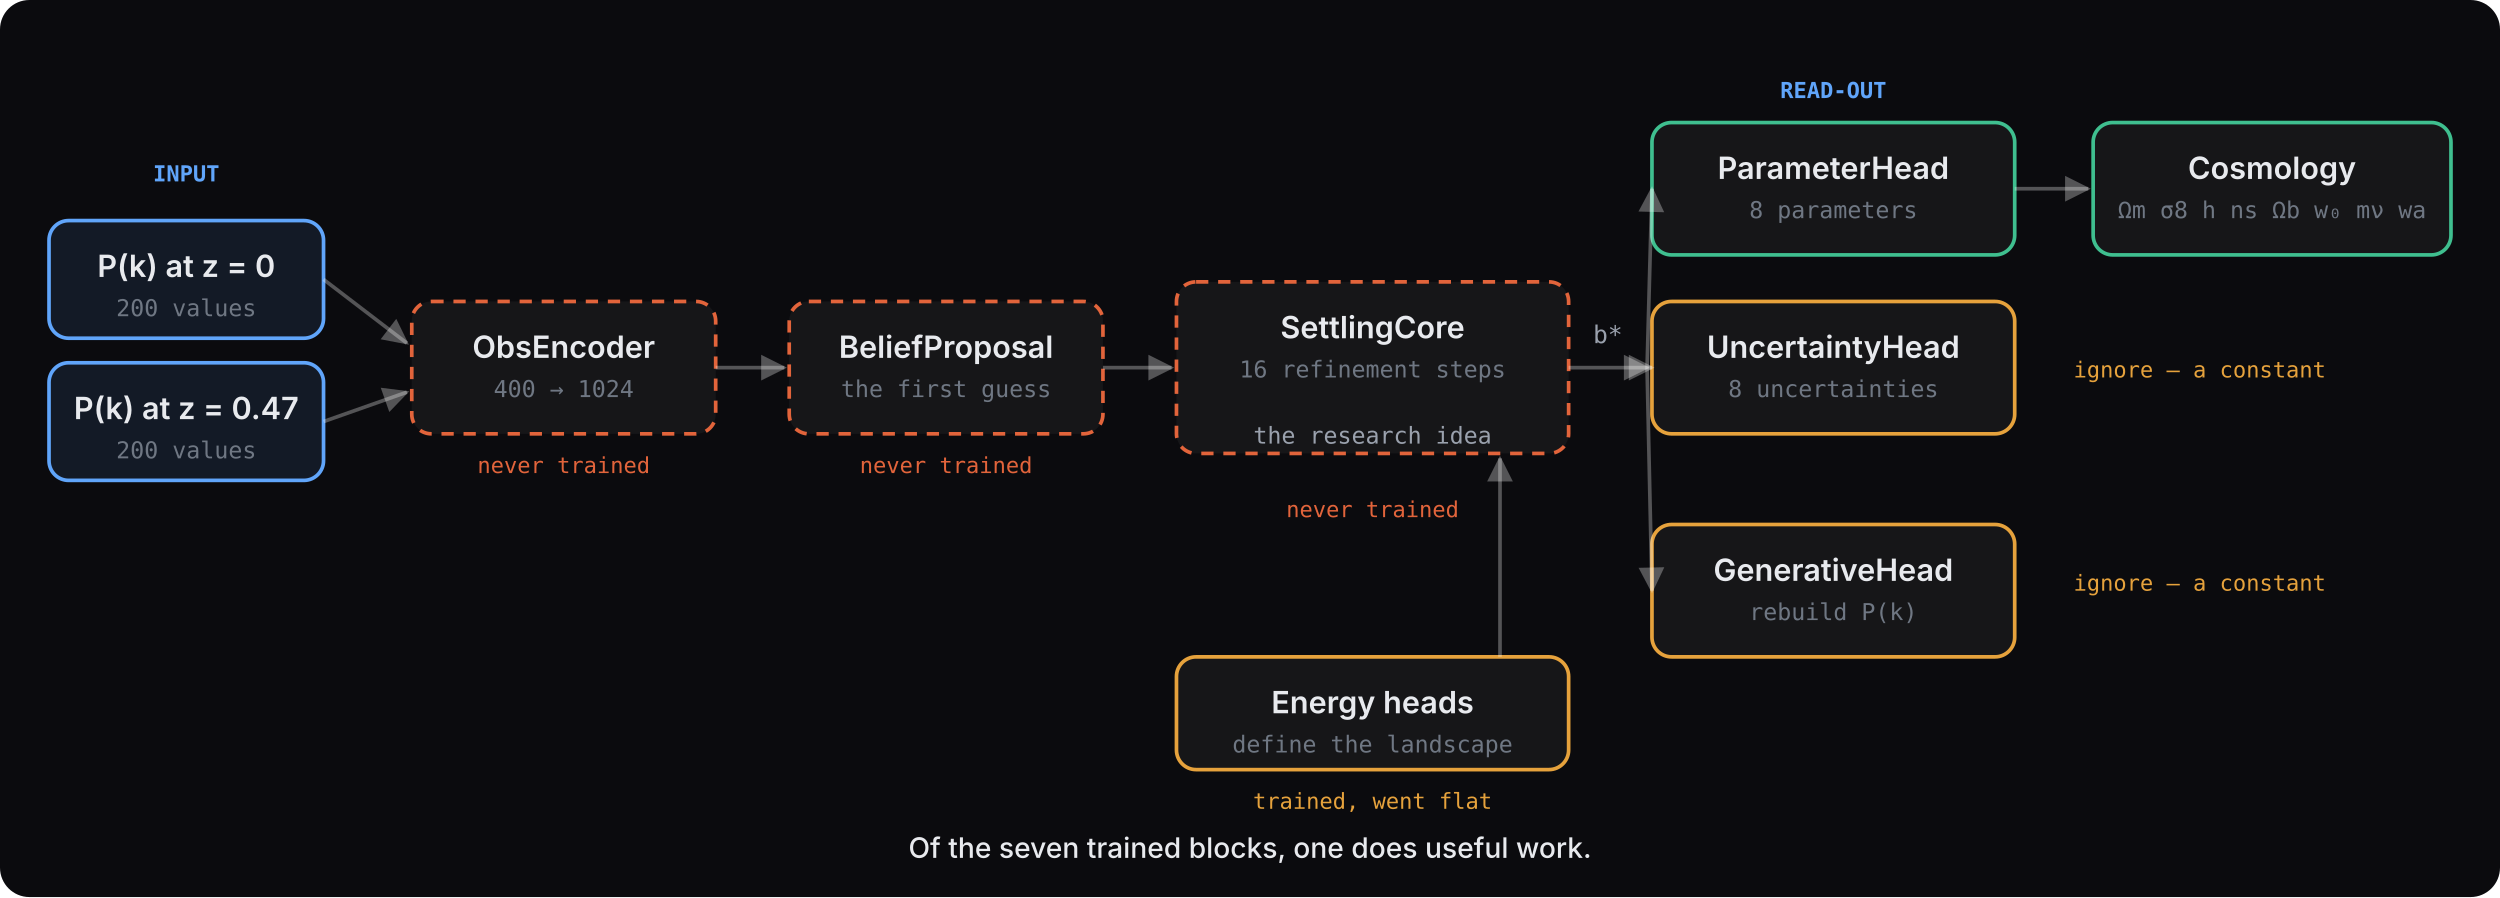
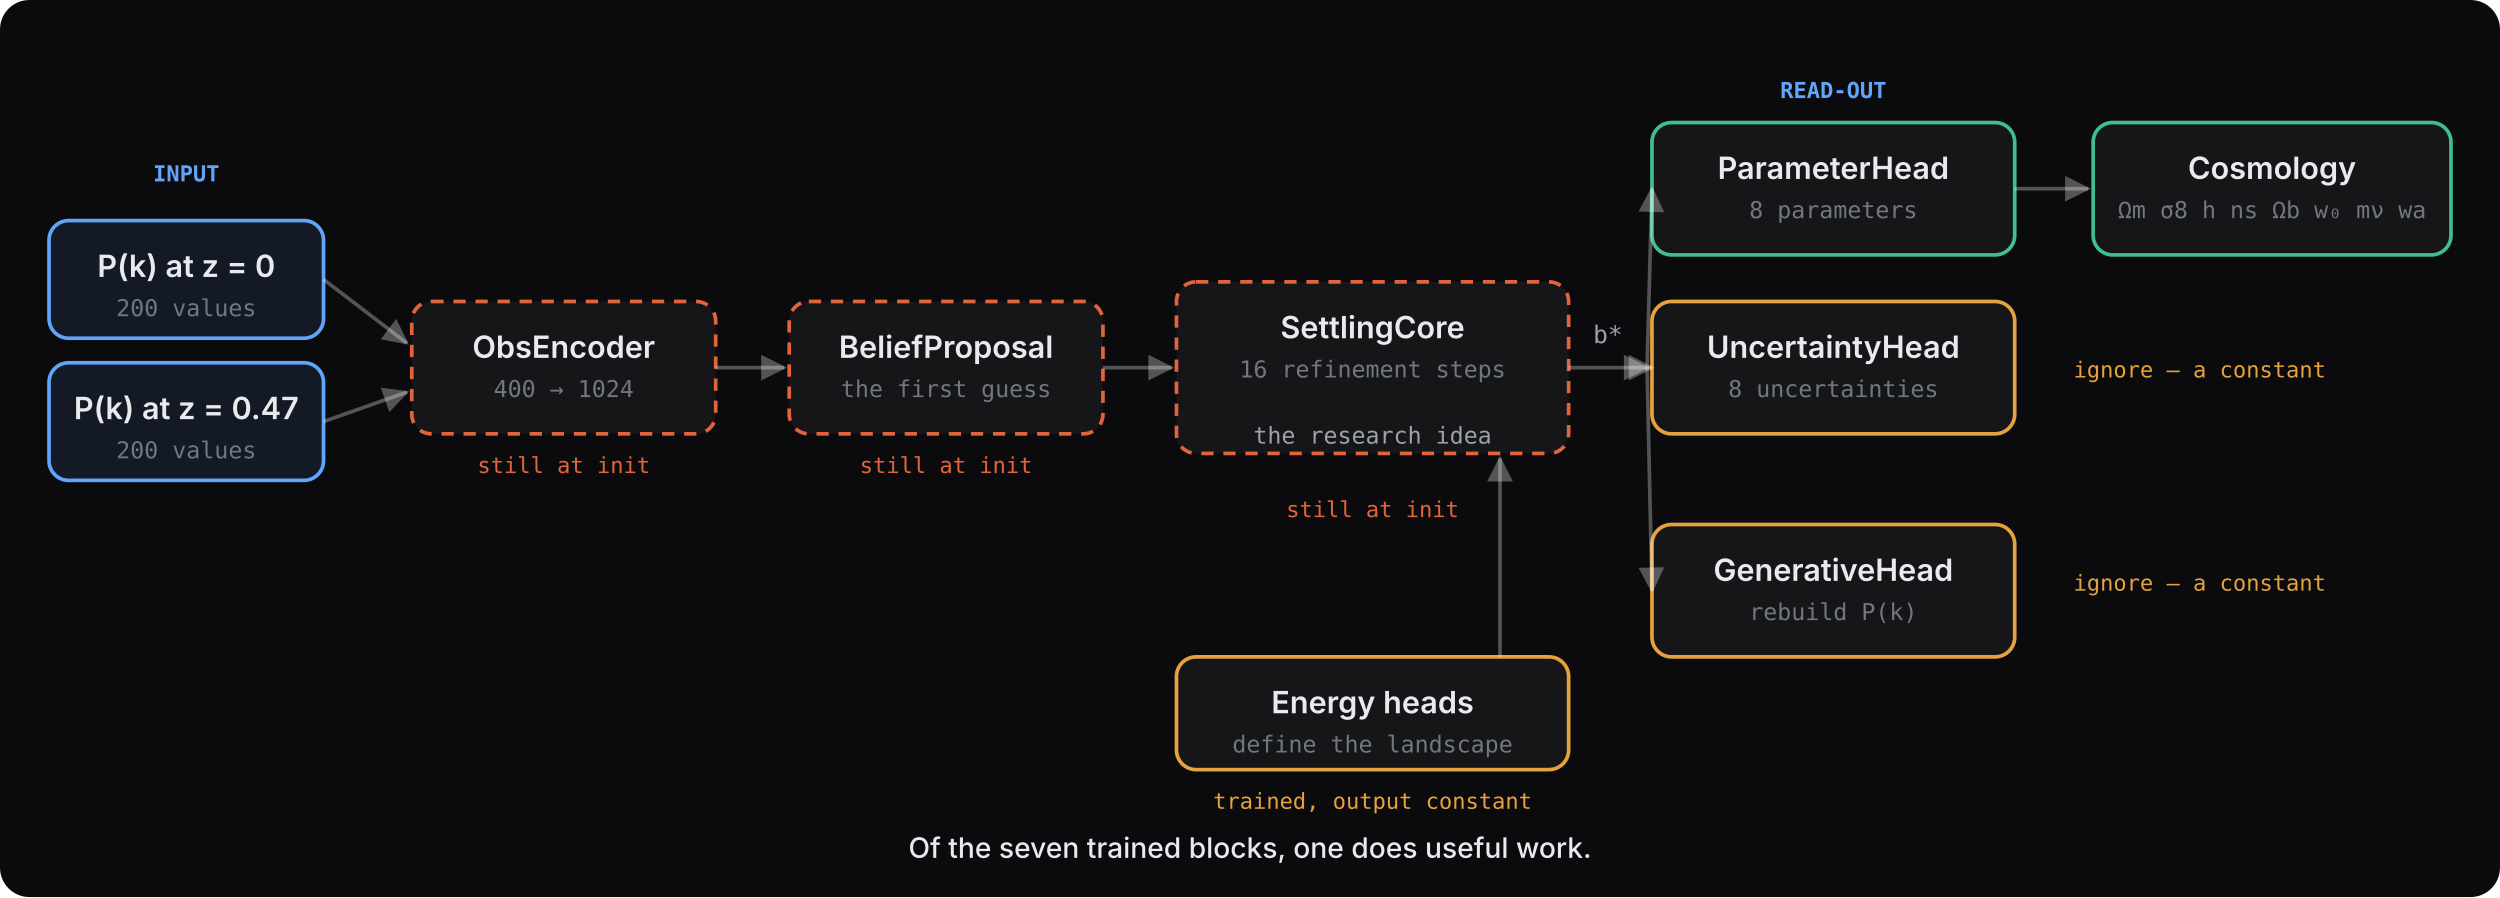
<svg xmlns="http://www.w3.org/2000/svg" viewBox="0 0 1020 366" role="img" aria-label="CosmUFR inference path">
  <defs>
    <marker id="ar" viewBox="0 0 10 10" refX="9" refY="5" markerWidth="7" markerHeight="7" orient="auto-start-reverse">
      <path d="M 0 0 L 10 5 L 0 10 z" fill="rgba(255,255,255,.30)" />
    </marker>
  </defs>
  <rect x="0" y="0" width="1020" height="366" rx="12" fill="#0B0B0E" />
  <text x="76" y="74" fill="#60a5fa" font-size="9" font-weight="600" text-anchor="middle" font-family="ui-monospace,Menlo,monospace">INPUT</text>
  <rect x="20" y="90" width="112" height="48" rx="8" fill="rgba(96,165,250,.10)" stroke="#60a5fa" stroke-width="1.5" />
  <text x="76" y="113" fill="#E8EAEE" font-size="12.5" font-weight="600" text-anchor="middle" font-family="Inter,Segoe UI,system-ui,sans-serif">P(k) at z = 0</text>
  <text x="76" y="129" fill="#6f7783" font-size="9.5" text-anchor="middle" font-family="ui-monospace,Menlo,monospace">200 values</text>
  <rect x="20" y="148" width="112" height="48" rx="8" fill="rgba(96,165,250,.10)" stroke="#60a5fa" stroke-width="1.5" />
  <text x="76" y="171" fill="#E8EAEE" font-size="12.5" font-weight="600" text-anchor="middle" font-family="Inter,Segoe UI,system-ui,sans-serif">P(k) at z = 0.47</text>
  <text x="76" y="187" fill="#6f7783" font-size="9.5" text-anchor="middle" font-family="ui-monospace,Menlo,monospace">200 values</text>
  <line x1="132" y1="114" x2="166" y2="140" stroke="rgba(255,255,255,.30)" stroke-width="1.5" marker-end="url(#ar)" />
  <line x1="132" y1="172" x2="166" y2="160" stroke="rgba(255,255,255,.30)" stroke-width="1.5" marker-end="url(#ar)" />
  <rect x="168" y="123.0" width="124" height="54" rx="8" fill="rgba(255,255,255,.045)" stroke="#E2643B" stroke-width="1.5" stroke-dasharray="5 4" />
  <text x="230" y="146" fill="#E8EAEE" font-size="12.5" font-weight="600" text-anchor="middle" font-family="Inter,Segoe UI,system-ui,sans-serif">ObsEncoder</text>
  <text x="230" y="162" fill="#6f7783" font-size="9.5" text-anchor="middle" font-family="ui-monospace,Menlo,monospace">400 → 1024</text>
-   <text x="230" y="193" fill="#E2643B" font-size="9" font-weight="400" text-anchor="middle" font-family="ui-monospace,Menlo,monospace">never trained</text>
+   <text x="230" y="193" fill="#E2643B" font-size="9" font-weight="400" text-anchor="middle" font-family="ui-monospace,Menlo,monospace">still at init</text>
  <line x1="292" y1="150" x2="320" y2="150" stroke="rgba(255,255,255,.30)" stroke-width="1.5" marker-end="url(#ar)" />
  <rect x="322" y="123.0" width="128" height="54" rx="8" fill="rgba(255,255,255,.045)" stroke="#E2643B" stroke-width="1.5" stroke-dasharray="5 4" />
  <text x="386" y="146" fill="#E8EAEE" font-size="12.5" font-weight="600" text-anchor="middle" font-family="Inter,Segoe UI,system-ui,sans-serif">BeliefProposal</text>
  <text x="386" y="162" fill="#6f7783" font-size="9.5" text-anchor="middle" font-family="ui-monospace,Menlo,monospace">the first guess</text>
-   <text x="386" y="193" fill="#E2643B" font-size="9" font-weight="400" text-anchor="middle" font-family="ui-monospace,Menlo,monospace">never trained</text>
+   <text x="386" y="193" fill="#E2643B" font-size="9" font-weight="400" text-anchor="middle" font-family="ui-monospace,Menlo,monospace">still at init</text>
  <line x1="450" y1="150" x2="478" y2="150" stroke="rgba(255,255,255,.30)" stroke-width="1.5" marker-end="url(#ar)" />
  <rect x="480" y="115.0" width="160" height="70" rx="8" fill="rgba(255,255,255,.045)" stroke="#E2643B" stroke-width="1.5" stroke-dasharray="5 4" />
  <text x="560" y="138" fill="#E8EAEE" font-size="12.5" font-weight="600" text-anchor="middle" font-family="Inter,Segoe UI,system-ui,sans-serif">SettlingCore</text>
  <text x="560" y="154" fill="#6f7783" font-size="9.5" text-anchor="middle" font-family="ui-monospace,Menlo,monospace">16 refinement steps</text>
  <text x="560" y="181" fill="#9aa1ad" font-size="9.5" font-weight="400" text-anchor="middle" font-family="ui-monospace,Menlo,monospace">the research idea</text>
-   <text x="560" y="211" fill="#E2643B" font-size="9" font-weight="400" text-anchor="middle" font-family="ui-monospace,Menlo,monospace">never trained</text>
+   <text x="560" y="211" fill="#E2643B" font-size="9" font-weight="400" text-anchor="middle" font-family="ui-monospace,Menlo,monospace">still at init</text>
  <rect x="480" y="268" width="160" height="46" rx="8" fill="rgba(255,255,255,.045)" stroke="#E6A23C" stroke-width="1.5" />
  <text x="560" y="291" fill="#E8EAEE" font-size="12.5" font-weight="600" text-anchor="middle" font-family="Inter,Segoe UI,system-ui,sans-serif">Energy heads</text>
  <text x="560" y="307" fill="#6f7783" font-size="9.5" text-anchor="middle" font-family="ui-monospace,Menlo,monospace">define the landscape</text>
-   <text x="560" y="330" fill="#E6A23C" font-size="9" font-weight="400" text-anchor="middle" font-family="ui-monospace,Menlo,monospace">trained, went flat</text>
+   <text x="560" y="330" fill="#E6A23C" font-size="9" font-weight="400" text-anchor="middle" font-family="ui-monospace,Menlo,monospace">trained, output constant</text>
  <line x1="612" y1="268" x2="612" y2="187" stroke="rgba(255,255,255,.30)" stroke-width="1.5" marker-end="url(#ar)" />
  <line x1="640" y1="150" x2="672" y2="150" stroke="rgba(255,255,255,.30)" stroke-width="1.5" marker-end="url(#ar)" />
  <text x="656" y="140" fill="#9aa1ad" font-size="10" font-weight="400" text-anchor="middle" font-family="ui-monospace,Menlo,monospace">b*</text>
  <text x="748" y="40" fill="#60a5fa" font-size="9" font-weight="600" text-anchor="middle" font-family="ui-monospace,Menlo,monospace">READ-OUT</text>
  <rect x="674" y="50" width="148" height="54" rx="8" fill="rgba(255,255,255,.045)" stroke="#3FBF8F" stroke-width="1.5" />
  <text x="748" y="73" fill="#E8EAEE" font-size="12.5" font-weight="600" text-anchor="middle" font-family="Inter,Segoe UI,system-ui,sans-serif">ParameterHead</text>
  <text x="748" y="89" fill="#6f7783" font-size="9.5" text-anchor="middle" font-family="ui-monospace,Menlo,monospace">8 parameters</text>
  <rect x="674" y="123.0" width="148" height="54" rx="8" fill="rgba(255,255,255,.045)" stroke="#E6A23C" stroke-width="1.5" />
  <text x="748" y="146" fill="#E8EAEE" font-size="12.5" font-weight="600" text-anchor="middle" font-family="Inter,Segoe UI,system-ui,sans-serif">UncertaintyHead</text>
  <text x="748" y="162" fill="#6f7783" font-size="9.5" text-anchor="middle" font-family="ui-monospace,Menlo,monospace">8 uncertainties</text>
  <rect x="674" y="214" width="148" height="54" rx="8" fill="rgba(255,255,255,.045)" stroke="#E6A23C" stroke-width="1.5" />
  <text x="748" y="237" fill="#E8EAEE" font-size="12.5" font-weight="600" text-anchor="middle" font-family="Inter,Segoe UI,system-ui,sans-serif">GenerativeHead</text>
  <text x="748" y="253" fill="#6f7783" font-size="9.5" text-anchor="middle" font-family="ui-monospace,Menlo,monospace">rebuild P(k)</text>
  <line x1="672" y1="150" x2="674" y2="77" stroke="rgba(255,255,255,.30)" stroke-width="1.5" marker-end="url(#ar)" />
  <line x1="672" y1="150" x2="674" y2="150" stroke="rgba(255,255,255,.30)" stroke-width="1.5" marker-end="url(#ar)" />
  <line x1="672" y1="150" x2="674" y2="241" stroke="rgba(255,255,255,.30)" stroke-width="1.5" marker-end="url(#ar)" />
  <line x1="822" y1="77" x2="852" y2="77" stroke="rgba(255,255,255,.30)" stroke-width="1.5" marker-end="url(#ar)" />
  <rect x="854" y="50" width="146" height="54" rx="8" fill="rgba(255,255,255,.045)" stroke="#3FBF8F" stroke-width="1.5" />
  <text x="927" y="73" fill="#E8EAEE" font-size="12.5" font-weight="600" text-anchor="middle" font-family="Inter,Segoe UI,system-ui,sans-serif">Cosmology</text>
  <text x="927" y="89" fill="#6f7783" font-size="9.5" text-anchor="middle" font-family="ui-monospace,Menlo,monospace">Ωm σ8 h ns Ωb w₀ mν wa</text>
  <text x="846" y="154" fill="#E6A23C" font-size="9" font-weight="400" text-anchor="start" font-family="ui-monospace,Menlo,monospace">ignore — a constant</text>
  <text x="846" y="241" fill="#E6A23C" font-size="9" font-weight="400" text-anchor="start" font-family="ui-monospace,Menlo,monospace">ignore — a constant</text>
  <text x="510" y="350" fill="#E8EAEE" font-size="11.5" font-weight="500" text-anchor="middle" font-family="Inter,Segoe UI,system-ui,sans-serif">Of the seven trained blocks, one does useful work.</text>
</svg>
